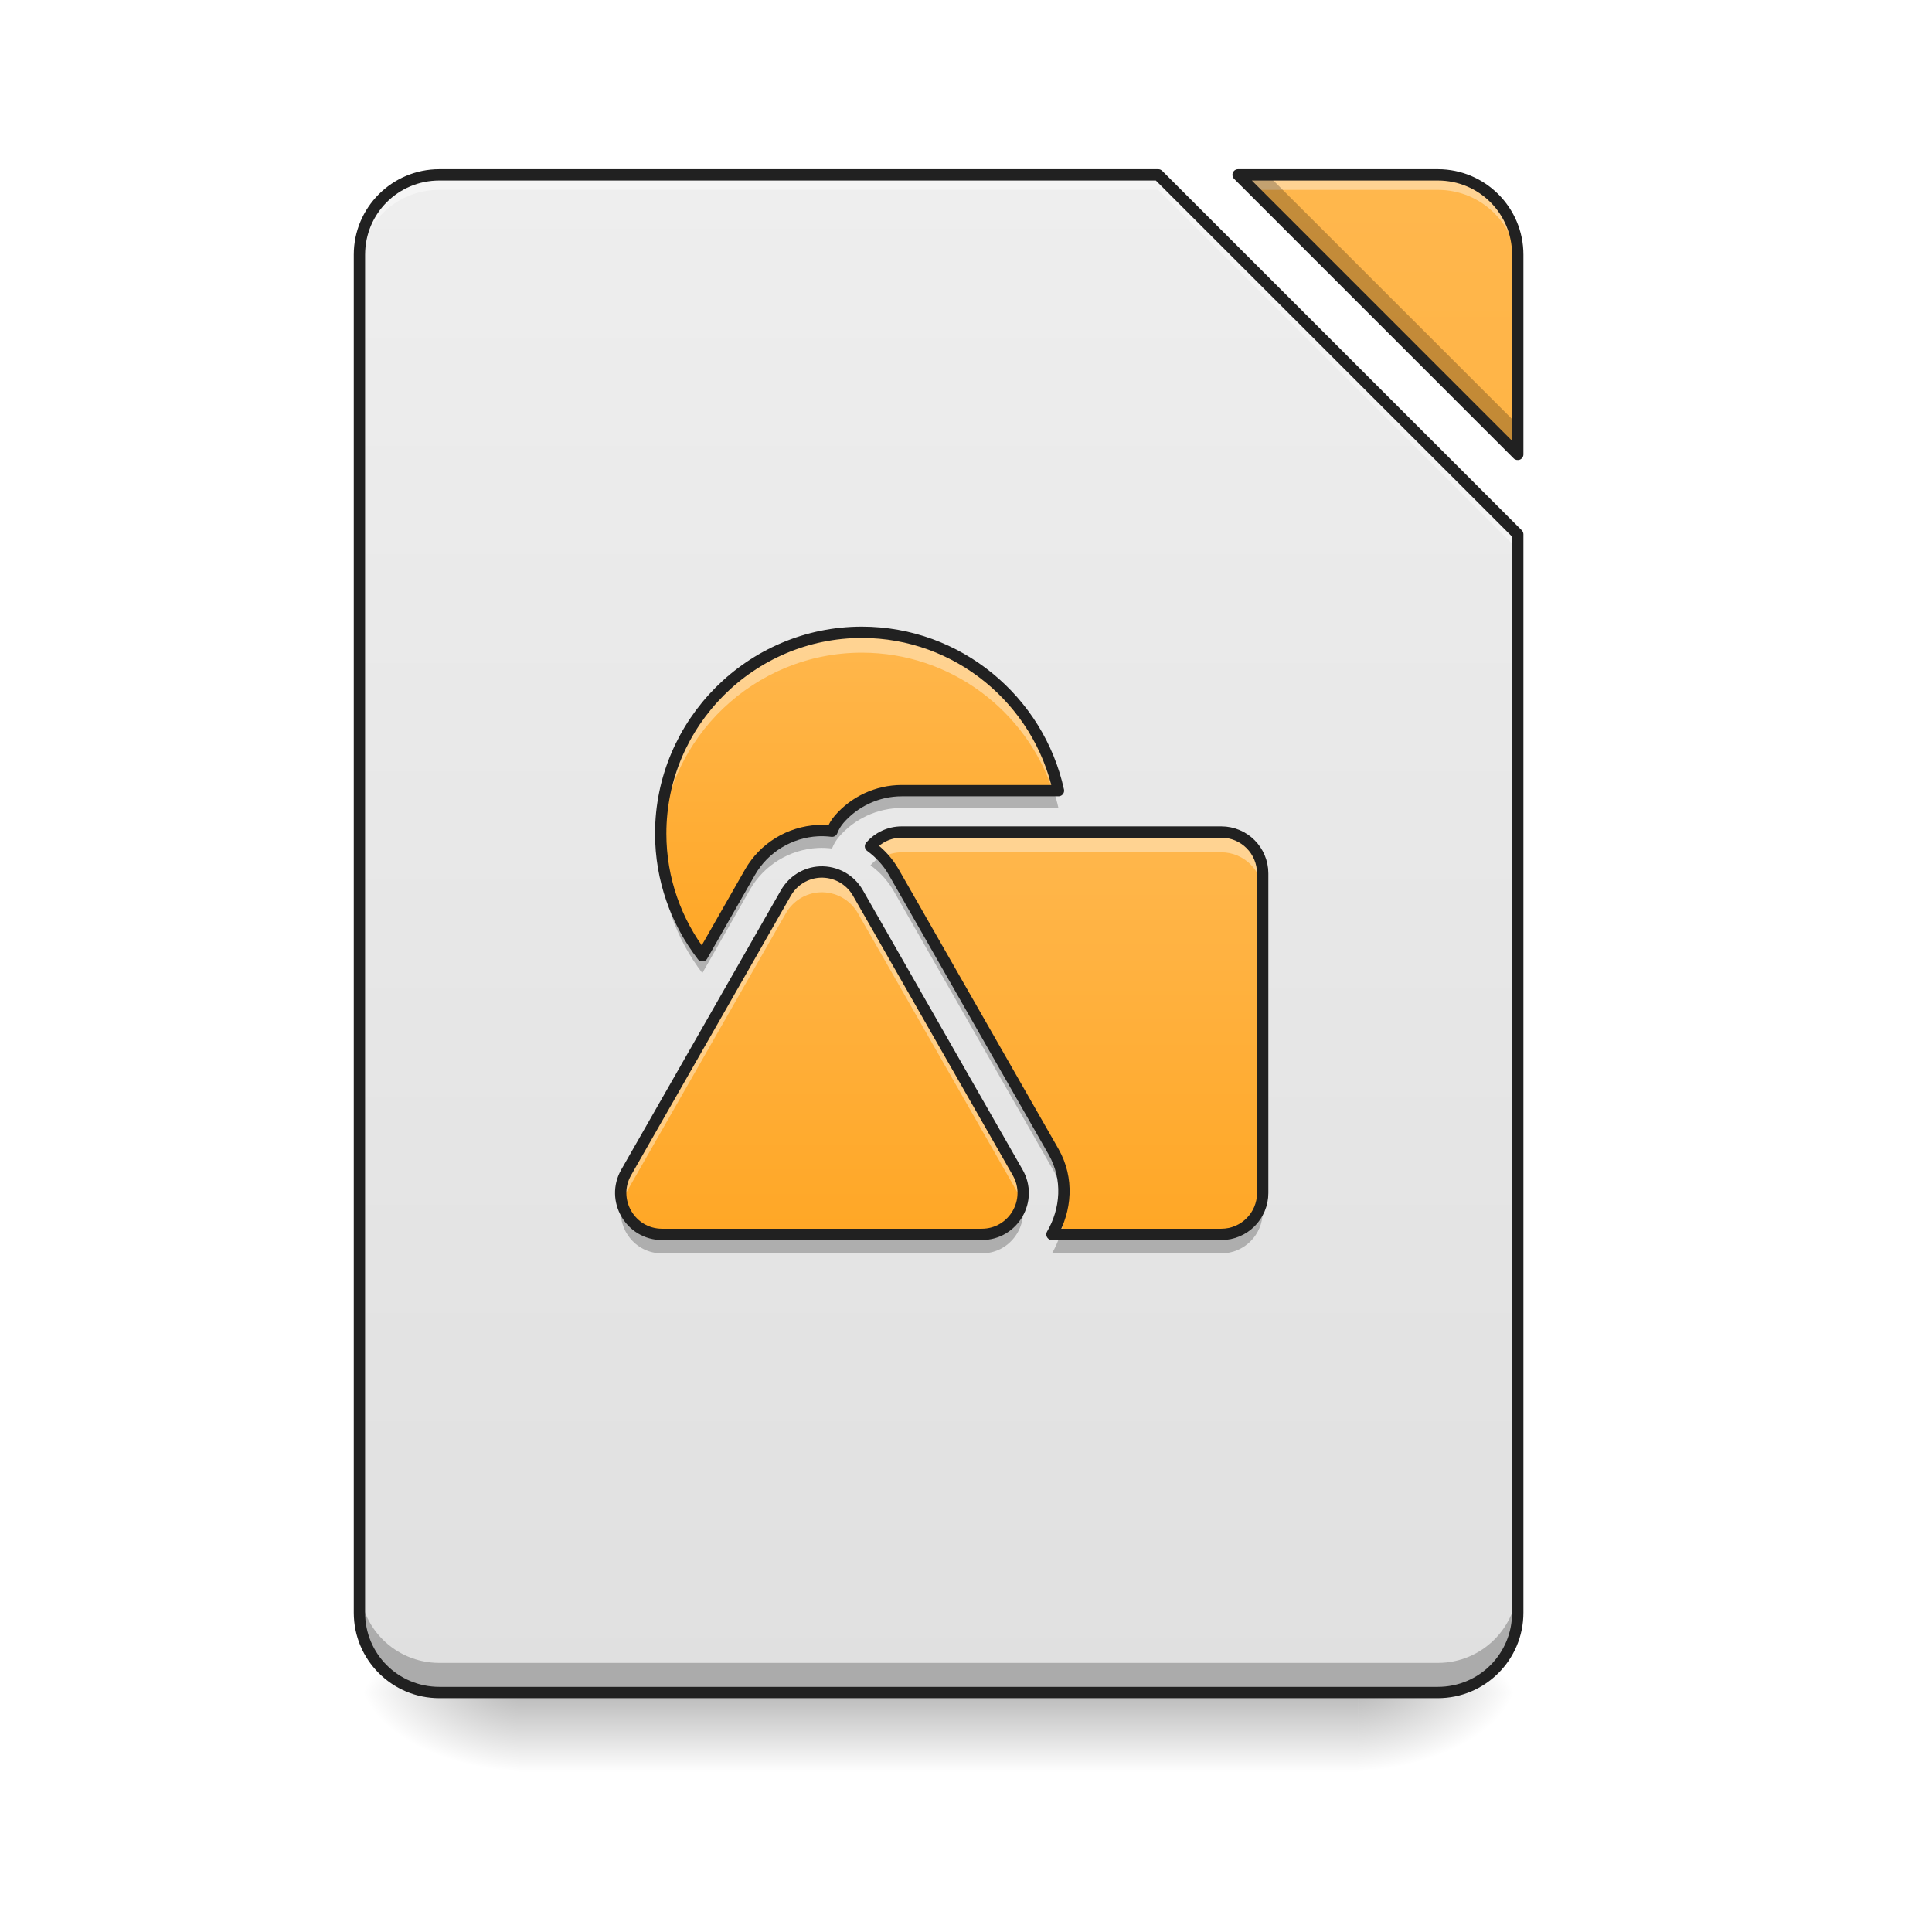
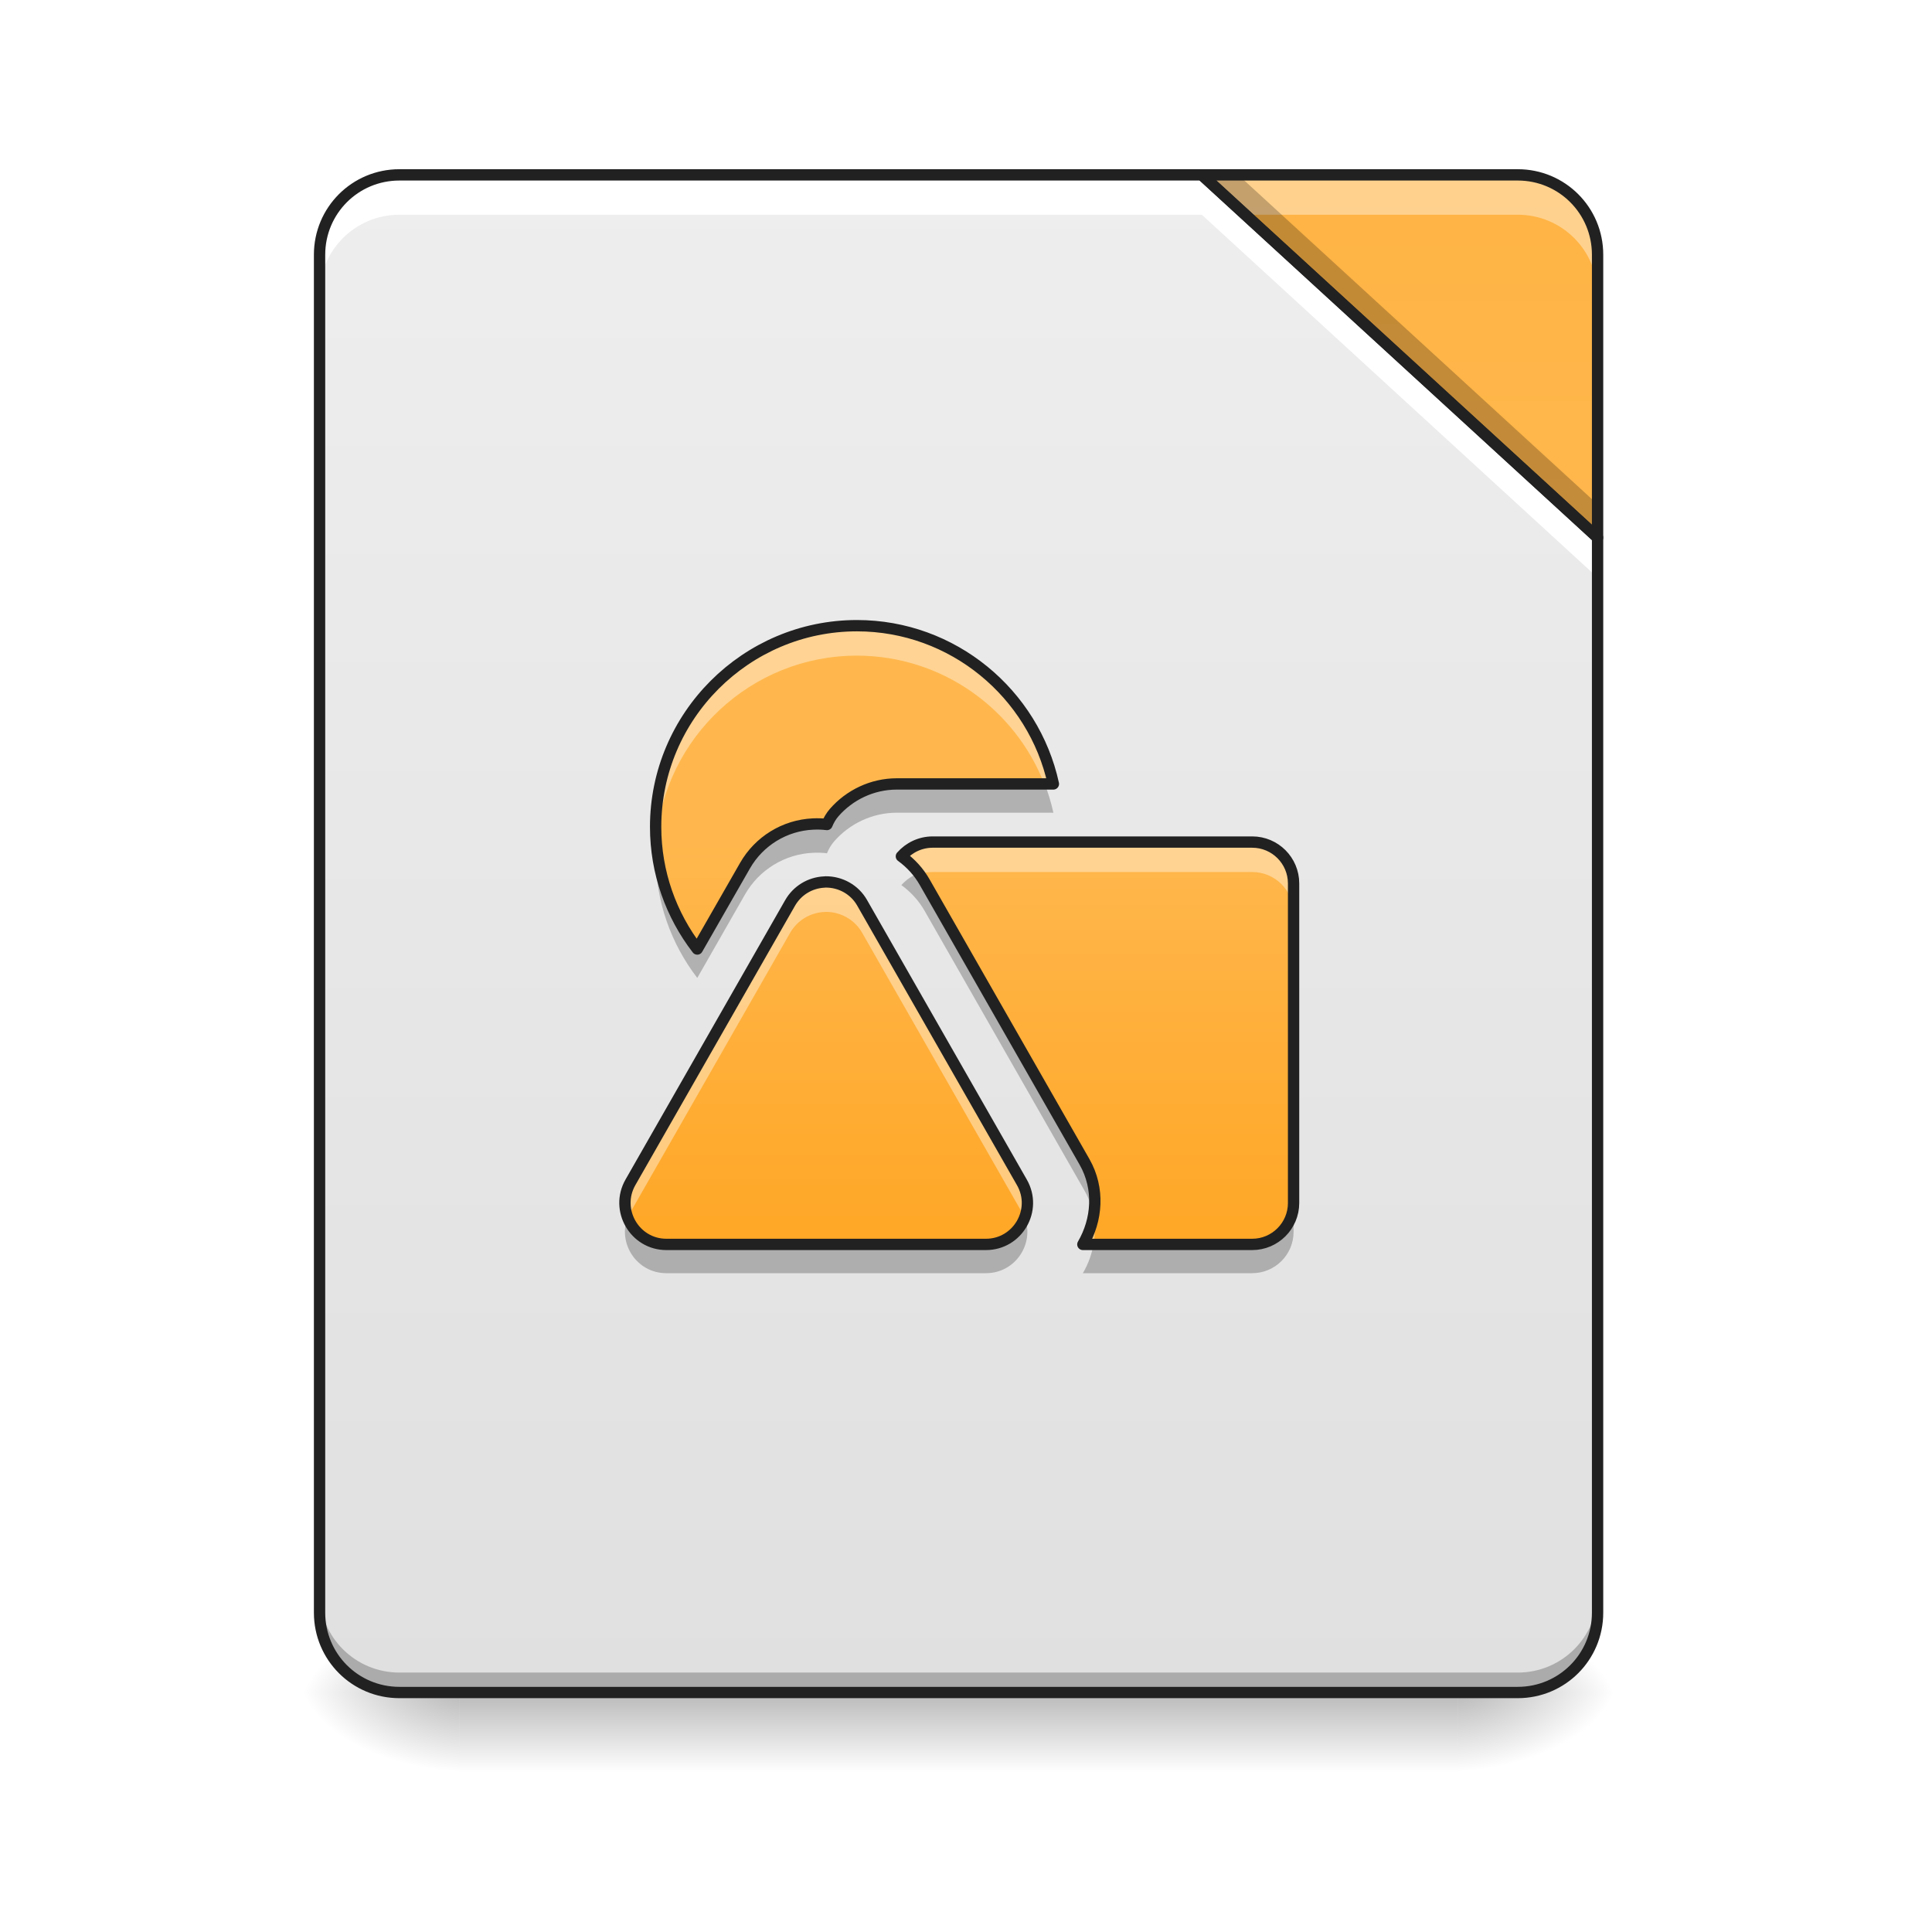
<svg xmlns="http://www.w3.org/2000/svg" width="64px" height="64px" viewBox="0 0 64 64" version="1.1">
  <defs>
-     <linearGradient id="linear0" gradientUnits="userSpaceOnUse" x1="254" y1="233.5" x2="254" y2="254.667" gradientTransform="matrix(0.125012,0,0,0.125012,-0.00000763012,26.87757)">
+     <linearGradient id="linear0" gradientUnits="userSpaceOnUse" x1="254" y1="233.5" x2="254" y2="254.667" gradientTransform="matrix(0.148824,0,0,0.125012,-5.260672,26.87757)">
      <stop offset="0" style="stop-color:rgb(0%,0%,0%);stop-opacity:0.275;" />
      <stop offset="1" style="stop-color:rgb(0%,0%,0%);stop-opacity:0;" />
    </linearGradient>
-     <radialGradient id="radial0" gradientUnits="userSpaceOnUse" cx="450.909" cy="189.579" fx="450.909" fy="189.579" r="21.167" gradientTransform="matrix(0.000000348341,-0.156265,-0.281277,-0.000000203077,97.64609,127.1907)">
+     <radialGradient id="radial0" gradientUnits="userSpaceOnUse" cx="450.909" cy="189.579" fx="450.909" fy="189.579" r="21.167" gradientTransform="matrix(0.000000348341,-0.156265,-0.281277,-0.000000203077,100.9537,127.1907)">
      <stop offset="0" style="stop-color:rgb(0%,0%,0%);stop-opacity:0.314;" />
      <stop offset="0.222" style="stop-color:rgb(0%,0%,0%);stop-opacity:0.275;" />
      <stop offset="1" style="stop-color:rgb(0%,0%,0%);stop-opacity:0;" />
    </radialGradient>
-     <radialGradient id="radial1" gradientUnits="userSpaceOnUse" cx="450.909" cy="189.579" fx="450.909" fy="189.579" r="21.167" gradientTransform="matrix(-0.000000348341,0.156265,0.281277,0.000000203077,-35.46307,-15.05496)">
+     <radialGradient id="radial1" gradientUnits="userSpaceOnUse" cx="450.909" cy="189.579" fx="450.909" fy="189.579" r="21.167" gradientTransform="matrix(-0.000000348341,0.156265,0.281277,0.000000203077,-37.44763,-15.05496)">
      <stop offset="0" style="stop-color:rgb(0%,0%,0%);stop-opacity:0.314;" />
      <stop offset="0.222" style="stop-color:rgb(0%,0%,0%);stop-opacity:0.275;" />
      <stop offset="1" style="stop-color:rgb(0%,0%,0%);stop-opacity:0;" />
    </radialGradient>
-     <radialGradient id="radial2" gradientUnits="userSpaceOnUse" cx="450.909" cy="189.579" fx="450.909" fy="189.579" r="21.167" gradientTransform="matrix(-0.000000348341,-0.156265,0.281277,-0.000000203077,-35.46307,127.1907)">
+     <radialGradient id="radial2" gradientUnits="userSpaceOnUse" cx="450.909" cy="189.579" fx="450.909" fy="189.579" r="21.167" gradientTransform="matrix(-0.000000348341,-0.156265,0.281277,-0.000000203077,-37.44763,127.1907)">
      <stop offset="0" style="stop-color:rgb(0%,0%,0%);stop-opacity:0.314;" />
      <stop offset="0.222" style="stop-color:rgb(0%,0%,0%);stop-opacity:0.275;" />
      <stop offset="1" style="stop-color:rgb(0%,0%,0%);stop-opacity:0;" />
    </radialGradient>
-     <radialGradient id="radial3" gradientUnits="userSpaceOnUse" cx="450.909" cy="189.579" fx="450.909" fy="189.579" r="21.167" gradientTransform="matrix(0.000000348341,0.156265,-0.281277,0.000000203077,97.64609,-15.05496)">
+     <radialGradient id="radial3" gradientUnits="userSpaceOnUse" cx="450.909" cy="189.579" fx="450.909" fy="189.579" r="21.167" gradientTransform="matrix(0.000000348341,0.156265,-0.281277,0.000000203077,100.9537,-15.05496)">
      <stop offset="0" style="stop-color:rgb(0%,0%,0%);stop-opacity:0.314;" />
      <stop offset="0.222" style="stop-color:rgb(0%,0%,0%);stop-opacity:0.275;" />
      <stop offset="1" style="stop-color:rgb(0%,0%,0%);stop-opacity:0;" />
    </radialGradient>
-     <linearGradient id="linear1" gradientUnits="userSpaceOnUse" x1="940" y1="1695.118" x2="940" y2="175.118" gradientTransform="matrix(0.0330761,0,0,0.0330761,0,0)">
+     <linearGradient id="linear1" gradientUnits="userSpaceOnUse" x1="254" y1="233.5" x2="254" y2="-168.667" gradientTransform="matrix(0.125012,0,0,0.125012,0,26.87757)">
      <stop offset="0" style="stop-color:rgb(87.843%,87.843%,87.843%);stop-opacity:1;" />
      <stop offset="1" style="stop-color:rgb(93.333%,93.333%,93.333%);stop-opacity:1;" />
    </linearGradient>
-     <linearGradient id="linear2" gradientUnits="userSpaceOnUse" x1="940" y1="1695.118" x2="940" y2="175.118" gradientTransform="matrix(0.0330761,0,0,0.0330761,0,0)">
+     <linearGradient id="linear2" gradientUnits="userSpaceOnUse" x1="413.712" y1="-474.702" x2="413.712" y2="-72.535" gradientTransform="matrix(0.125012,0,0,0.125012,0,26.87757)">
      <stop offset="0" style="stop-color:rgb(100%,65.49%,14.902%);stop-opacity:1;" />
      <stop offset="1" style="stop-color:rgb(100%,71.765%,30.196%);stop-opacity:1;" />
    </linearGradient>
-     <linearGradient id="linear3" gradientUnits="userSpaceOnUse" x1="222.25" y1="106.5" x2="222.25" y2="0.667" gradientTransform="matrix(0.125012,0,0,0.125012,0,27.49002)">
-       <stop offset="0" style="stop-color:rgb(100%,65.49%,14.902%);stop-opacity:1;" />
-       <stop offset="1" style="stop-color:rgb(100%,71.765%,30.196%);stop-opacity:1;" />
-     </linearGradient>
-     <linearGradient id="linear4" gradientUnits="userSpaceOnUse" x1="306.917" y1="106.5" x2="306.917" y2="0.667" gradientTransform="matrix(0.125012,0,0,0.125012,0,27.49002)">
-       <stop offset="0" style="stop-color:rgb(100%,65.49%,14.902%);stop-opacity:1;" />
-       <stop offset="1" style="stop-color:rgb(100%,71.765%,30.196%);stop-opacity:1;" />
-     </linearGradient>
-     <linearGradient id="linear5" gradientUnits="userSpaceOnUse" x1="201.083" y1="32.417" x2="201.083" y2="-52.25" gradientTransform="matrix(0.125012,0,0,0.125012,0,27.49002)">
+     <linearGradient id="linear3" gradientUnits="userSpaceOnUse" x1="222.25" y1="106.5" x2="222.25" y2="0.667" gradientTransform="matrix(0.125012,0,0,0.125012,0.14084,27.82082)">
      <stop offset="0" style="stop-color:rgb(100%,65.49%,14.902%);stop-opacity:1;" />
      <stop offset="1" style="stop-color:rgb(100%,71.765%,30.196%);stop-opacity:1;" />
    </linearGradient>
  </defs>
  <g id="surface1">
-     <path style=" stroke:none;fill-rule:nonzero;fill:url(#linear0);" d="M 17.199 56.066 L 44.984 56.066 L 44.984 58.715 L 17.199 58.715 Z M 17.199 56.066 " />
-     <path style=" stroke:none;fill-rule:nonzero;fill:url(#radial0);" d="M 44.984 56.066 L 50.277 56.066 L 50.277 53.422 L 44.984 53.422 Z M 44.984 56.066 " />
-     <path style=" stroke:none;fill-rule:nonzero;fill:url(#radial1);" d="M 17.199 56.066 L 11.906 56.066 L 11.906 58.715 L 17.199 58.715 Z M 17.199 56.066 " />
-     <path style=" stroke:none;fill-rule:nonzero;fill:url(#radial2);" d="M 17.199 56.066 L 11.906 56.066 L 11.906 53.422 L 17.199 53.422 Z M 17.199 56.066 " />
-     <path style=" stroke:none;fill-rule:nonzero;fill:url(#radial3);" d="M 44.984 56.066 L 50.277 56.066 L 50.277 58.715 L 44.984 58.715 Z M 44.984 56.066 " />
-     <path style=" stroke:none;fill-rule:nonzero;fill:url(#linear1);" d="M 14.555 5.793 C 13.086 5.793 11.906 6.973 11.906 8.438 L 11.906 53.422 C 11.906 54.887 13.086 56.066 14.555 56.066 L 47.629 56.066 C 49.094 56.066 50.277 54.887 50.277 53.422 L 50.277 17.699 L 38.367 5.793 Z M 41.016 5.793 L 50.277 15.055 L 50.277 8.438 C 50.277 6.973 49.094 5.793 47.629 5.793 Z M 41.016 5.793 " />
-     <path style=" stroke:none;fill-rule:nonzero;fill:url(#linear2);" d="M 41.016 5.793 L 50.277 15.055 L 50.277 8.438 C 50.277 6.973 49.094 5.793 47.629 5.793 Z M 41.016 5.793 " />
-     <path style=" stroke:none;fill-rule:nonzero;fill:rgb(100%,100%,100%);fill-opacity:0.392;" d="M 14.555 5.793 C 13.086 5.793 11.906 6.973 11.906 8.438 L 11.906 8.934 C 11.906 7.469 13.086 6.289 14.555 6.289 L 38.367 6.289 L 50.277 18.195 L 50.277 17.699 L 38.367 5.793 Z M 41.016 5.793 L 41.512 6.289 L 47.629 6.289 C 49.094 6.289 50.277 7.469 50.277 8.934 L 50.277 8.438 C 50.277 6.973 49.094 5.793 47.629 5.793 Z M 41.016 5.793 " />
-     <path style=" stroke:none;fill-rule:nonzero;fill:rgb(0%,0%,0%);fill-opacity:0.235;" d="M 41.016 5.793 L 50.277 15.055 L 50.277 14.07 L 41.996 5.793 Z M 11.906 52.441 L 11.906 53.422 C 11.906 54.887 13.086 56.066 14.555 56.066 L 47.629 56.066 C 49.094 56.066 50.277 54.887 50.277 53.422 L 50.277 52.441 C 50.277 53.906 49.094 55.086 47.629 55.086 L 14.555 55.086 C 13.086 55.086 11.906 53.906 11.906 52.441 Z M 11.906 52.441 " />
-     <path style=" stroke:none;fill-rule:nonzero;fill:rgb(12.941%,12.941%,12.941%);fill-opacity:1;" d="M 14.555 5.605 C 12.988 5.605 11.719 6.871 11.719 8.438 L 11.719 53.422 C 11.719 54.988 12.988 56.254 14.555 56.254 L 47.629 56.254 C 49.195 56.254 50.465 54.988 50.465 53.422 L 50.465 17.699 C 50.465 17.648 50.445 17.602 50.41 17.566 L 38.5 5.66 C 38.465 5.625 38.418 5.605 38.367 5.605 Z M 41.016 5.605 C 40.938 5.605 40.871 5.648 40.84 5.719 C 40.812 5.789 40.828 5.871 40.883 5.926 L 50.145 15.188 C 50.195 15.238 50.277 15.254 50.348 15.227 C 50.418 15.199 50.465 15.129 50.465 15.055 L 50.465 8.438 C 50.465 6.871 49.195 5.605 47.629 5.605 Z M 14.555 5.98 L 38.289 5.98 L 50.09 17.777 L 50.09 53.422 C 50.09 54.785 48.996 55.879 47.629 55.879 L 14.555 55.879 C 13.188 55.879 12.094 54.785 12.094 53.422 L 12.094 8.438 C 12.094 7.074 13.188 5.98 14.555 5.98 Z M 41.469 5.98 L 47.629 5.98 C 48.996 5.98 50.09 7.074 50.09 8.438 L 50.09 14.602 Z M 41.469 5.98 " />
-     <path style=" stroke:none;fill-rule:nonzero;fill:url(#linear3);" d="M 27.16 28.887 C 26.691 28.91 26.27 29.172 26.035 29.578 L 20.742 38.84 C 20.223 39.754 20.883 40.891 21.934 40.891 L 32.52 40.891 C 33.574 40.891 34.234 39.754 33.711 38.84 L 28.418 29.578 C 28.16 29.129 27.676 28.863 27.16 28.887 Z M 27.16 28.887 " />
-     <path style=" stroke:none;fill-rule:nonzero;fill:url(#linear4);" d="M 29.871 27.562 C 29.457 27.562 29.086 27.746 28.836 28.035 C 29.148 28.262 29.414 28.551 29.609 28.895 L 34.902 38.156 C 35.41 39.051 35.32 40.082 34.848 40.891 L 40.457 40.891 C 41.215 40.891 41.828 40.277 41.828 39.52 L 41.828 28.934 C 41.828 28.176 41.215 27.562 40.457 27.562 Z M 29.871 27.562 " />
-     <path style=" stroke:none;fill-rule:nonzero;fill:url(#linear5);" d="M 28.551 20.945 C 24.883 20.945 21.887 23.941 21.887 27.613 C 21.887 29.133 22.402 30.535 23.266 31.66 L 24.844 28.895 C 25.309 28.082 26.16 27.562 27.094 27.516 C 27.25 27.508 27.406 27.516 27.562 27.535 C 27.617 27.391 27.699 27.254 27.801 27.137 C 28.301 26.559 29.055 26.191 29.871 26.191 L 35.062 26.191 C 34.406 23.199 31.73 20.945 28.551 20.945 Z M 28.551 20.945 " />
-     <path style=" stroke:none;fill-rule:nonzero;fill:rgb(100%,100%,100%);fill-opacity:0.392;" d="M 27.207 28.887 C 27.191 28.887 27.176 28.887 27.16 28.887 C 26.691 28.91 26.27 29.168 26.035 29.578 L 20.742 38.84 C 20.555 39.168 20.52 39.527 20.605 39.852 C 20.633 39.738 20.68 39.621 20.742 39.512 L 26.035 30.25 C 26.27 29.844 26.691 29.582 27.16 29.559 C 27.676 29.535 28.16 29.801 28.418 30.25 L 33.711 39.512 C 33.773 39.621 33.82 39.738 33.852 39.852 C 33.934 39.527 33.898 39.168 33.711 38.84 L 28.418 29.578 C 28.172 29.141 27.707 28.879 27.207 28.887 Z M 27.207 28.887 " />
-     <path style=" stroke:none;fill-rule:nonzero;fill:rgb(100%,100%,100%);fill-opacity:0.392;" d="M 29.875 27.562 C 29.457 27.562 29.086 27.746 28.836 28.035 C 28.98 28.141 29.113 28.258 29.238 28.391 C 29.426 28.293 29.645 28.234 29.875 28.234 L 40.457 28.234 C 41.215 28.234 41.828 28.848 41.828 29.605 L 41.828 28.934 C 41.828 28.176 41.215 27.562 40.457 27.562 Z M 35.223 39.789 C 35.176 40.18 35.043 40.555 34.848 40.891 L 35.137 40.891 C 35.238 40.535 35.27 40.16 35.223 39.789 Z M 35.223 39.789 " />
-     <path style=" stroke:none;fill-rule:nonzero;fill:rgb(100%,100%,100%);fill-opacity:0.392;" d="M 28.551 20.945 C 24.883 20.945 21.887 23.941 21.887 27.613 C 21.887 27.723 21.891 27.836 21.895 27.945 C 22.074 24.434 24.996 21.621 28.551 21.621 C 31.488 21.621 33.992 23.543 34.875 26.191 L 35.062 26.191 C 34.406 23.199 31.73 20.945 28.551 20.945 Z M 28.551 20.945 " />
-     <path style=" stroke:none;fill-rule:nonzero;fill:rgb(0%,0%,0%);fill-opacity:0.235;" d="M 33.863 39.859 C 33.73 40.457 33.211 40.945 32.52 40.945 L 21.934 40.945 C 21.242 40.945 20.723 40.457 20.594 39.859 C 20.414 40.68 21.027 41.52 21.934 41.52 L 32.52 41.52 C 33.426 41.52 34.039 40.68 33.863 39.859 Z M 33.863 39.859 " />
-     <path style=" stroke:none;fill-rule:nonzero;fill:rgb(0%,0%,0%);fill-opacity:0.235;" d="M 29.176 28.383 C 29.047 28.457 28.934 28.555 28.836 28.664 C 29.148 28.891 29.414 29.18 29.609 29.523 L 34.902 38.785 C 35.086 39.109 35.191 39.453 35.23 39.797 C 35.285 39.266 35.191 38.719 34.902 38.211 L 29.609 28.949 C 29.488 28.738 29.344 28.551 29.176 28.383 Z M 41.828 39.574 C 41.828 40.332 41.215 40.945 40.457 40.945 L 35.105 40.945 C 35.039 41.145 34.953 41.34 34.848 41.52 L 40.457 41.52 C 41.215 41.52 41.828 40.906 41.828 40.148 Z M 41.828 39.574 " />
-     <path style=" stroke:none;fill-rule:nonzero;fill:rgb(0%,0%,0%);fill-opacity:0.235;" d="M 29.871 26.191 C 29.055 26.191 28.301 26.559 27.801 27.137 C 27.699 27.254 27.617 27.391 27.562 27.535 C 27.406 27.516 27.25 27.508 27.094 27.516 C 26.16 27.562 25.309 28.082 24.844 28.895 L 23.266 31.66 C 22.457 30.609 21.953 29.312 21.891 27.902 C 21.887 27.996 21.887 28.09 21.887 28.188 C 21.887 29.707 22.402 31.109 23.266 32.234 L 24.844 29.469 C 25.309 28.656 26.16 28.137 27.094 28.09 C 27.25 28.082 27.406 28.09 27.562 28.109 C 27.617 27.965 27.699 27.828 27.801 27.711 C 28.301 27.133 29.055 26.766 29.871 26.766 L 35.062 26.766 C 35.02 26.57 34.965 26.379 34.906 26.191 Z M 29.871 26.191 " />
-     <path style="fill:none;stroke-width:3;stroke-linecap:round;stroke-linejoin:round;stroke:rgb(12.941%,12.941%,12.941%);stroke-opacity:1;stroke-miterlimit:4;" d="M 217.261 16.072 C 213.511 16.259 210.136 18.353 208.261 21.602 L 165.922 95.689 C 161.766 103.001 167.047 112.094 175.452 112.094 L 260.131 112.094 C 268.568 112.094 273.849 103.001 269.662 95.689 L 227.322 21.602 C 225.26 18.009 221.385 15.884 217.261 16.072 Z M 217.261 16.072 " transform="matrix(0.125012,0,0,0.125012,0,26.87757)" />
-     <path style="fill:none;stroke-width:3;stroke-linecap:round;stroke-linejoin:round;stroke:rgb(12.941%,12.941%,12.941%);stroke-opacity:1;stroke-miterlimit:4;" d="M 238.946 5.479 C 235.634 5.479 232.665 6.948 230.665 9.26 C 233.165 11.072 235.29 13.384 236.852 16.134 L 279.192 90.221 C 283.254 97.376 282.536 105.626 278.755 112.094 L 323.625 112.094 C 329.687 112.094 334.593 107.188 334.593 101.126 L 334.593 16.447 C 334.593 10.385 329.687 5.479 323.625 5.479 Z M 238.946 5.479 " transform="matrix(0.125012,0,0,0.125012,0,26.87757)" />
-     <path style="fill:none;stroke-width:3;stroke-linecap:round;stroke-linejoin:round;stroke:rgb(12.941%,12.941%,12.941%);stroke-opacity:1;stroke-miterlimit:4;" d="M 228.384 -47.453 C 199.043 -47.453 175.077 -23.487 175.077 5.885 C 175.077 18.04 179.202 29.258 186.107 38.257 L 198.731 16.134 C 202.449 9.635 209.261 5.479 216.729 5.104 C 217.979 5.041 219.229 5.104 220.479 5.26 C 220.916 4.104 221.573 3.01 222.385 2.073 C 226.385 -2.552 232.415 -5.489 238.946 -5.489 L 280.473 -5.489 C 275.224 -29.424 253.82 -47.453 228.384 -47.453 Z M 228.384 -47.453 " transform="matrix(0.125012,0,0,0.125012,0,26.87757)" />
+     <path style=" stroke:none;fill-rule:nonzero;fill:url(#linear0);" d="M 15.215 56.066 L 48.293 56.066 L 48.293 58.715 L 15.215 58.715 Z M 15.215 56.066 " />
+     <path style=" stroke:none;fill-rule:nonzero;fill:url(#radial0);" d="M 48.293 56.066 L 53.582 56.066 L 53.582 53.422 L 48.293 53.422 Z M 48.293 56.066 " />
+     <path style=" stroke:none;fill-rule:nonzero;fill:url(#radial1);" d="M 15.215 56.066 L 9.922 56.066 L 9.922 58.715 L 15.215 58.715 Z M 15.215 56.066 " />
+     <path style=" stroke:none;fill-rule:nonzero;fill:url(#radial2);" d="M 15.215 56.066 L 9.922 56.066 L 9.922 53.422 L 15.215 53.422 Z M 15.215 56.066 " />
+     <path style=" stroke:none;fill-rule:nonzero;fill:url(#radial3);" d="M 48.293 56.066 L 53.582 56.066 L 53.582 58.715 L 48.293 58.715 Z M 48.293 56.066 " />
+     <path style=" stroke:none;fill-rule:nonzero;fill:url(#linear1);" d="M 39.812 5.793 L 13.23 5.793 C 11.766 5.793 10.586 6.973 10.586 8.438 L 10.586 53.422 C 10.586 54.887 11.766 56.066 13.23 56.066 L 50.277 56.066 C 51.742 56.066 52.922 54.887 52.922 53.422 L 52.922 17.809 Z M 39.812 5.793 " />
+     <path style=" stroke:none;fill-rule:nonzero;fill:url(#linear2);" d="M 39.812 5.793 L 52.922 17.809 L 52.922 8.438 C 52.922 6.973 51.742 5.793 50.277 5.793 Z M 39.812 5.793 " />
+     <path style=" stroke:none;fill-rule:nonzero;fill:url(#linear3);" d="M 28.387 20.727 C 24.715 20.727 21.719 23.723 21.719 27.391 C 21.719 28.91 22.234 30.316 23.098 31.438 L 24.68 28.676 C 25.145 27.863 25.992 27.34 26.93 27.297 C 27.086 27.289 27.242 27.293 27.395 27.312 C 27.453 27.168 27.531 27.035 27.633 26.918 C 28.137 26.34 28.887 25.969 29.707 25.969 L 34.895 25.969 C 34.242 22.977 31.566 20.727 28.387 20.727 Z M 30.898 27.895 C 30.484 27.895 30.113 28.078 29.859 28.367 C 30.172 28.594 30.438 28.883 30.633 29.227 L 35.926 38.488 C 36.434 39.379 36.344 40.414 35.871 41.223 L 41.48 41.223 C 42.238 41.223 42.852 40.605 42.852 39.852 L 42.852 29.266 C 42.852 28.508 42.238 27.895 41.48 27.895 Z M 27.348 29.215 C 27.332 29.215 27.316 29.219 27.301 29.219 C 26.832 29.242 26.41 29.5 26.176 29.906 L 20.883 39.168 C 20.363 40.082 21.023 41.223 22.074 41.223 L 32.66 41.223 C 33.715 41.223 34.375 40.082 33.852 39.168 L 28.559 29.906 C 28.312 29.473 27.848 29.211 27.348 29.215 Z M 27.348 29.215 " />
+     <path style=" stroke:none;fill-rule:nonzero;fill:rgb(0%,0%,0%);fill-opacity:0.235;" d="M 10.586 52.762 L 10.586 53.422 C 10.586 54.887 11.766 56.066 13.23 56.066 L 50.277 56.066 C 51.742 56.066 52.922 54.887 52.922 53.422 L 52.922 52.762 C 52.922 54.227 51.742 55.406 50.277 55.406 L 13.23 55.406 C 11.766 55.406 10.586 54.227 10.586 52.762 Z M 10.586 52.762 " />
+     <path style=" stroke:none;fill-rule:nonzero;fill:rgb(100%,100%,100%);fill-opacity:1;" d="M 13.23 5.793 C 11.766 5.793 10.586 6.973 10.586 8.438 L 10.586 9.762 C 10.586 8.297 11.766 7.113 13.23 7.113 L 39.812 7.113 L 52.922 19.133 L 52.922 17.809 L 39.812 5.793 Z M 13.23 5.793 " />
+     <path style=" stroke:none;fill-rule:nonzero;fill:rgb(100%,100%,100%);fill-opacity:0.392;" d="M 39.812 5.793 L 41.254 7.113 L 50.277 7.113 C 51.742 7.113 52.922 8.297 52.922 9.762 L 52.922 8.438 C 52.922 6.973 51.742 5.793 50.277 5.793 Z M 39.812 5.793 " />
+     <path style=" stroke:none;fill-rule:nonzero;fill:rgb(0%,0%,0%);fill-opacity:0.235;" d="M 39.812 5.793 L 52.922 17.809 L 52.922 16.707 L 41.016 5.793 Z M 39.812 5.793 " />
+     <path style="fill:none;stroke-width:11.339;stroke-linecap:round;stroke-linejoin:round;stroke:rgb(12.941%,12.941%,12.941%);stroke-opacity:1;stroke-miterlimit:4;" d="M 1203.665 175.141 L 400.001 175.141 C 355.714 175.141 320.048 210.807 320.048 255.094 L 320.048 1615.121 C 320.048 1659.409 355.714 1695.074 400.001 1695.074 L 1520.052 1695.074 C 1564.339 1695.074 1600.005 1659.409 1600.005 1615.121 L 1600.005 538.413 Z M 1203.665 175.141 " transform="matrix(0.0330761,0,0,0.0330761,0,0)" />
+     <path style="fill:none;stroke-width:3;stroke-linecap:round;stroke-linejoin:round;stroke:rgb(12.941%,12.941%,12.941%);stroke-opacity:1;stroke-miterlimit:4;" d="M 318.47 -168.661 L 423.335 -72.545 L 423.335 -147.506 C 423.335 -159.224 413.898 -168.661 402.18 -168.661 Z M 318.47 -168.661 " transform="matrix(0.125012,0,0,0.125012,0,26.87757)" />
+     <path style=" stroke:none;fill-rule:nonzero;fill:rgb(100%,100%,100%);fill-opacity:0.392;" d="M 28.383 20.727 C 24.715 20.727 21.719 23.723 21.719 27.391 C 21.719 27.555 21.727 27.723 21.738 27.883 C 21.996 24.445 24.883 21.719 28.383 21.719 C 31.203 21.719 33.625 23.484 34.594 25.969 L 34.895 25.969 C 34.242 22.977 31.566 20.727 28.383 20.727 Z M 30.898 27.895 C 30.484 27.895 30.113 28.078 29.859 28.367 C 30.086 28.531 30.289 28.73 30.457 28.957 C 30.594 28.91 30.742 28.887 30.898 28.887 L 41.48 28.887 C 42.238 28.887 42.852 29.5 42.852 30.258 L 42.852 29.266 C 42.852 28.508 42.238 27.895 41.48 27.895 Z M 27.348 29.215 C 27.332 29.215 27.316 29.219 27.301 29.219 C 26.832 29.242 26.41 29.5 26.176 29.906 L 20.883 39.168 C 20.664 39.555 20.656 39.98 20.797 40.344 C 20.82 40.281 20.852 40.223 20.883 40.16 L 26.176 30.898 C 26.41 30.492 26.832 30.234 27.301 30.211 C 27.316 30.211 27.332 30.211 27.348 30.207 C 27.848 30.203 28.312 30.465 28.559 30.898 L 33.852 40.16 C 33.887 40.223 33.914 40.281 33.938 40.344 C 34.082 39.98 34.07 39.555 33.852 39.168 L 28.559 29.906 C 28.312 29.473 27.848 29.211 27.348 29.215 Z M 36.223 40.281 C 36.16 40.613 36.039 40.934 35.871 41.223 L 36.23 41.223 C 36.281 40.914 36.281 40.598 36.223 40.281 Z M 36.223 40.281 " />
+     <path style=" stroke:none;fill-rule:nonzero;fill:rgb(0%,0%,0%);fill-opacity:0.235;" d="M 29.707 25.93 C 28.887 25.93 28.137 26.301 27.633 26.879 C 27.531 26.996 27.453 27.129 27.395 27.273 C 27.242 27.254 27.086 27.25 26.93 27.258 C 25.992 27.301 25.145 27.824 24.68 28.637 L 23.098 31.402 C 22.332 30.398 21.836 29.176 21.738 27.848 C 21.727 28.012 21.719 28.176 21.719 28.344 C 21.719 29.863 22.234 31.27 23.098 32.395 L 24.68 29.629 C 25.145 28.816 25.992 28.293 26.93 28.25 C 27.086 28.242 27.242 28.246 27.395 28.266 C 27.453 28.121 27.531 27.988 27.633 27.871 C 28.137 27.293 28.887 26.922 29.707 26.922 L 34.895 26.922 C 34.82 26.582 34.719 26.25 34.594 25.93 Z M 30.457 28.918 C 30.223 29 30.02 29.141 29.859 29.32 C 30.172 29.547 30.438 29.836 30.633 30.18 L 35.926 39.441 C 36.074 39.703 36.168 39.973 36.223 40.246 C 36.332 39.652 36.254 39.023 35.926 38.449 L 30.633 29.188 C 30.578 29.094 30.52 29.004 30.457 28.918 Z M 42.852 39.812 C 42.852 40.57 42.238 41.184 41.48 41.184 L 36.23 41.184 C 36.172 41.535 36.051 41.871 35.871 42.176 L 41.48 42.176 C 42.238 42.176 42.852 41.562 42.852 40.805 Z M 20.797 40.305 C 20.449 41.184 21.09 42.176 22.074 42.176 L 32.66 42.176 C 33.645 42.176 34.285 41.184 33.938 40.305 C 33.746 40.805 33.27 41.184 32.66 41.184 L 22.074 41.184 C 21.469 41.184 20.992 40.805 20.797 40.305 Z M 20.797 40.305 " />
+     <path style="fill:none;stroke-width:3;stroke-linecap:round;stroke-linejoin:round;stroke:rgb(12.941%,12.941%,12.941%);stroke-opacity:1;stroke-miterlimit:4;" d="M 227.072 -49.203 C 197.7 -49.203 173.733 -25.237 173.733 4.104 C 173.733 16.259 177.858 27.508 184.764 36.476 L 197.419 14.384 C 201.137 7.885 207.918 3.698 215.417 3.354 C 216.667 3.292 217.917 3.323 219.135 3.479 C 219.604 2.323 220.229 1.261 221.041 0.323 C 225.072 -4.301 231.072 -7.27 237.634 -7.27 L 279.13 -7.27 C 273.911 -31.205 252.507 -49.203 227.072 -49.203 Z M 247.164 8.135 C 243.852 8.135 240.883 9.604 238.852 11.916 C 241.352 13.728 243.477 16.04 245.039 18.79 L 287.379 92.877 C 291.441 100.001 290.722 108.282 286.941 114.75 L 331.812 114.75 C 337.874 114.75 342.78 109.813 342.78 103.782 L 342.78 19.103 C 342.78 13.041 337.874 8.135 331.812 8.135 Z M 218.76 18.696 C 218.635 18.696 218.51 18.728 218.385 18.728 C 214.636 18.915 211.261 20.977 209.386 24.227 L 167.047 98.314 C 162.891 105.626 168.171 114.75 176.577 114.75 L 261.256 114.75 C 269.693 114.75 274.974 105.626 270.787 98.314 L 228.447 24.227 C 226.478 20.759 222.76 18.665 218.76 18.696 Z M 218.76 18.696 " transform="matrix(0.125012,0,0,0.125012,0,26.87757)" />
  </g>
</svg>
